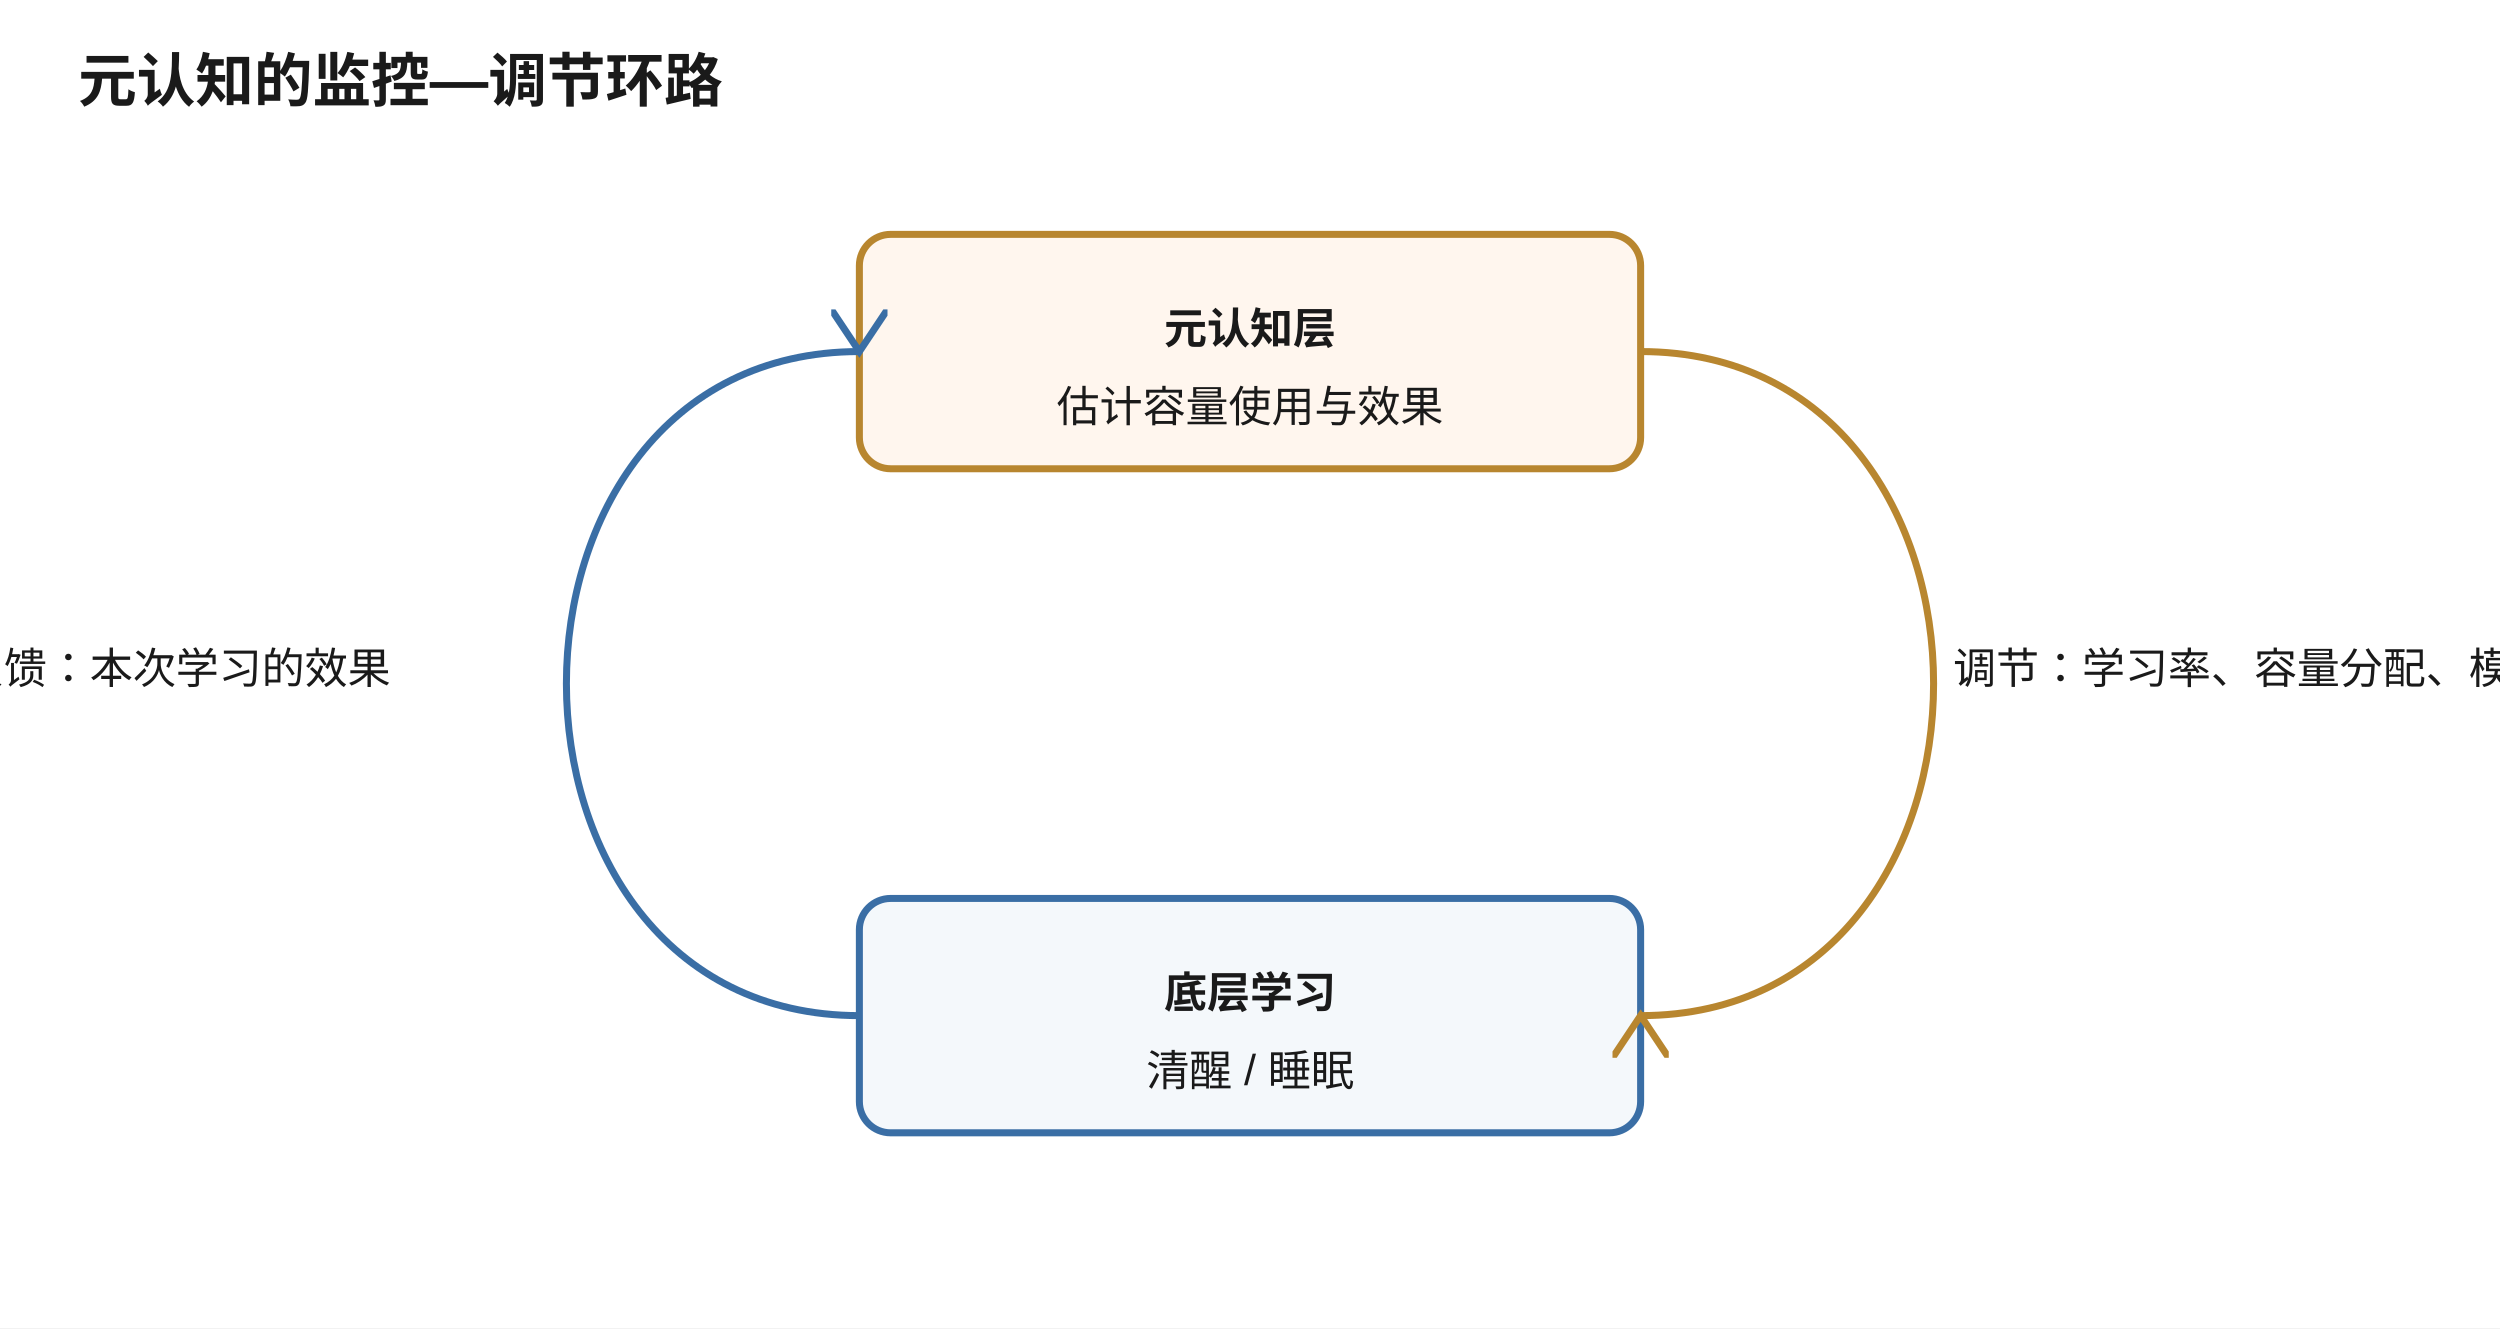
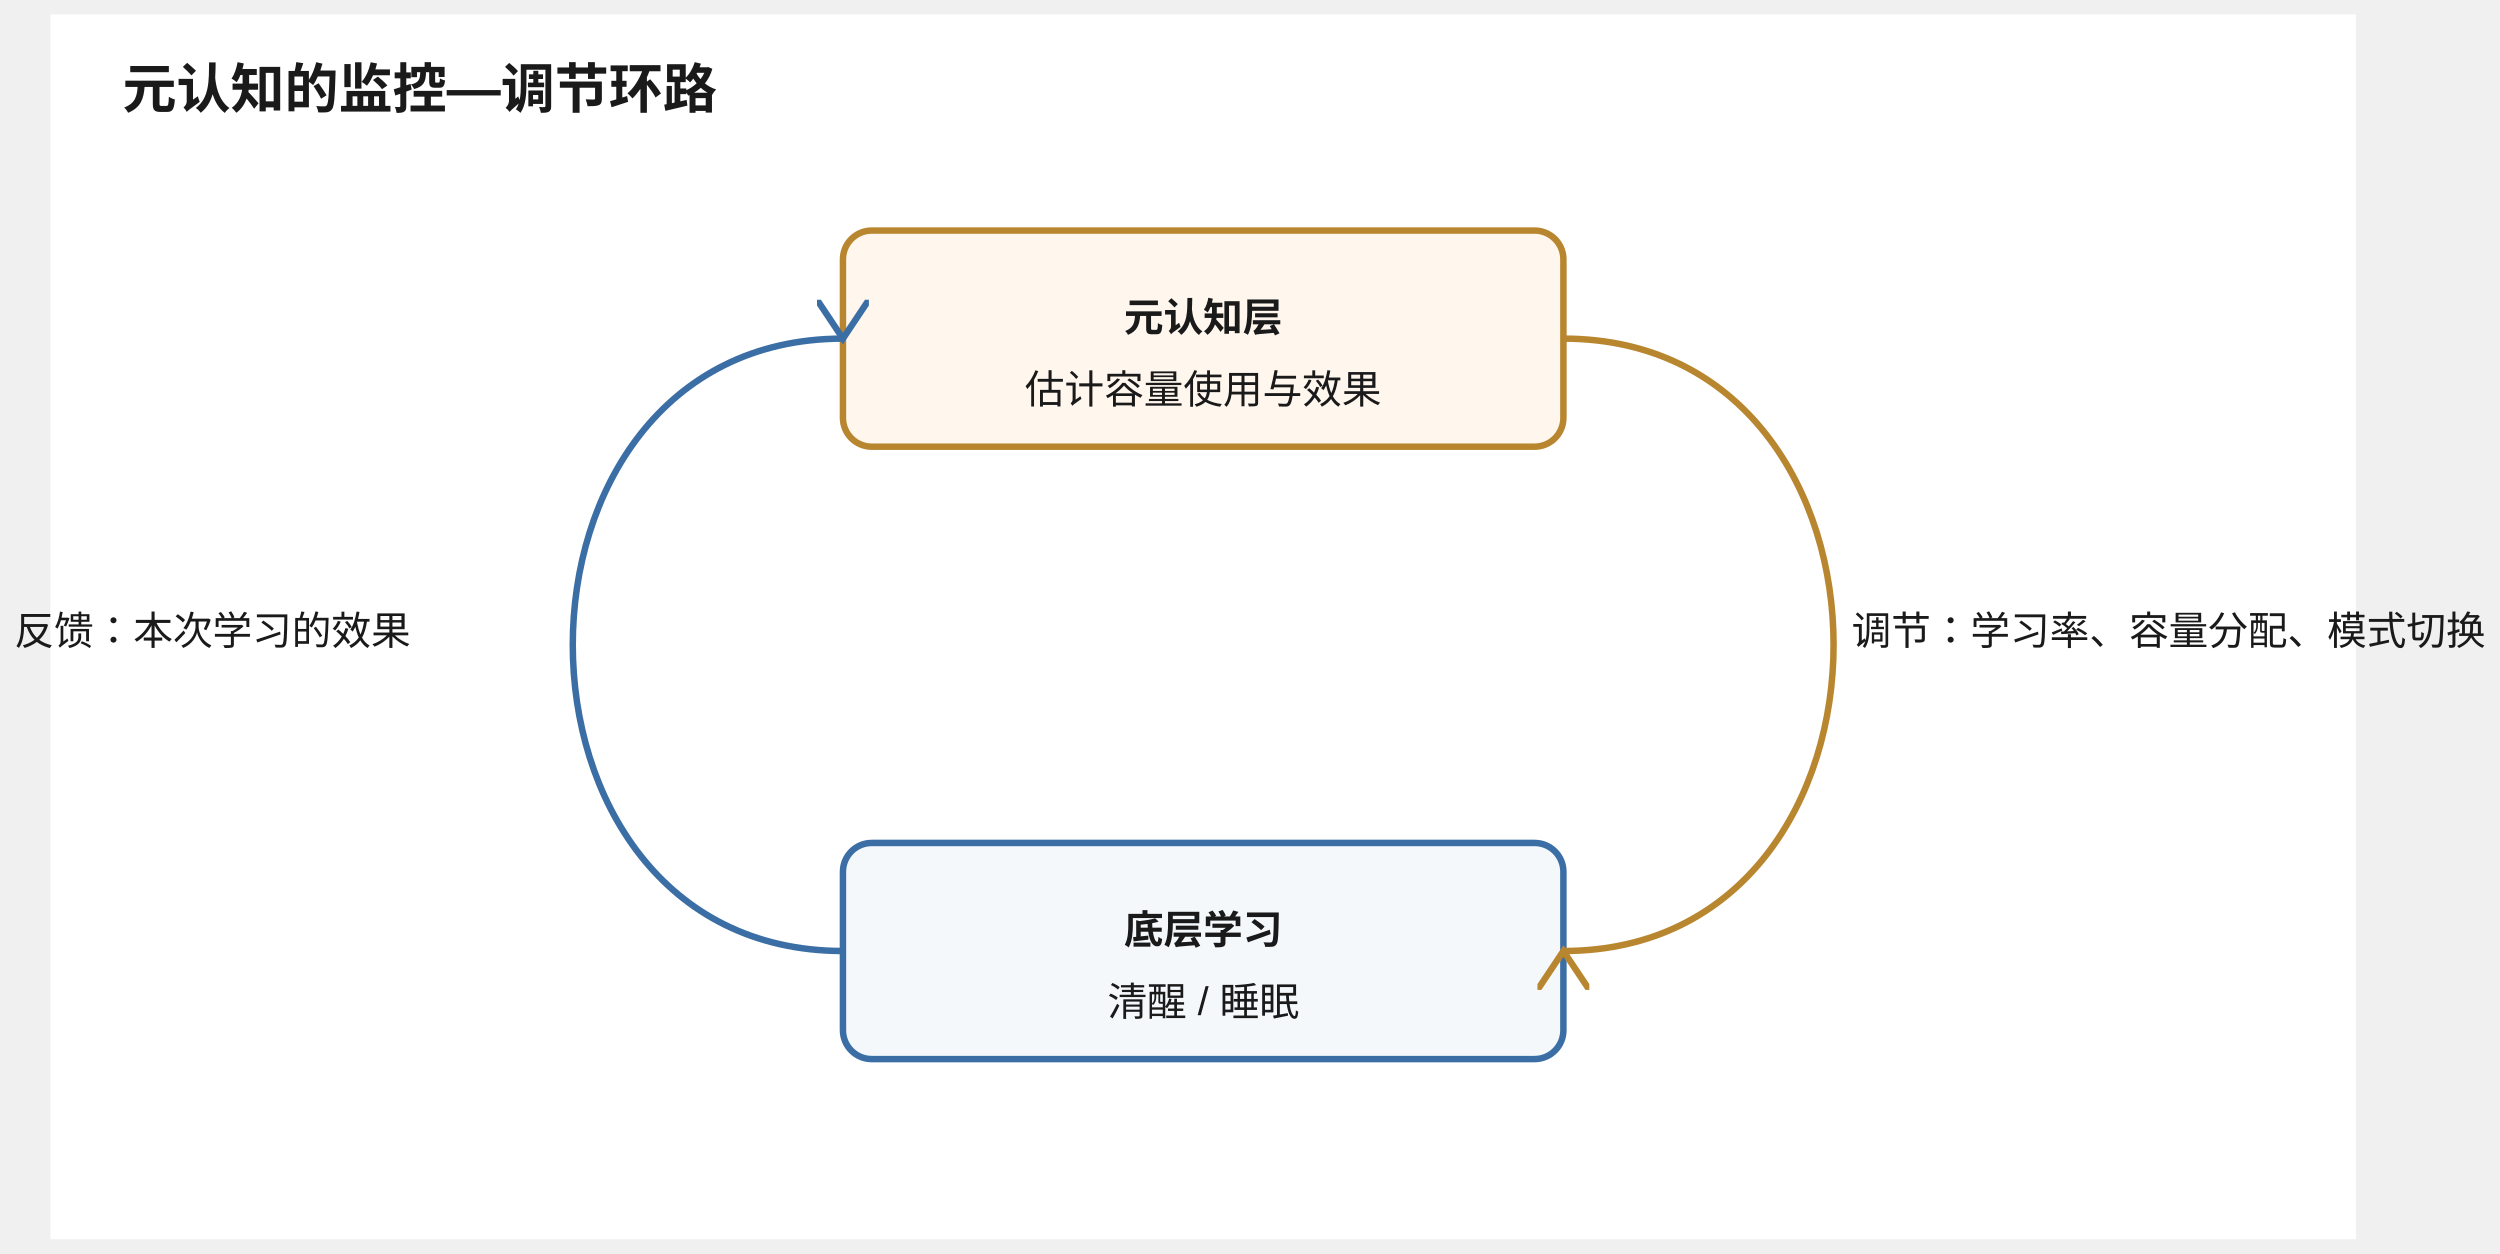
- <svg xmlns="http://www.w3.org/2000/svg" viewBox="0 0 640 340" width="640" height="340">
+ <svg xmlns="http://www.w3.org/2000/svg" viewBox="-14.0 -4.0 694.0 348.0" width="694" height="348">
  <rect x="0" y="0" width="640" height="340" fill="#ffffff" />
  <style>text{font-family:'Microsoft YaHei','SimHei',Arial,sans-serif;fill:#1a1a1a;}.s{font-family:'Times New Roman',SimSun,serif;}.t{font-size:15px;font-weight:700;}.l{font-size:11px;}.ax{stroke:#666;stroke-width:1;}.g{stroke:#cfcfcf;stroke-width:1;}</style>
  <text x="20" y="26" class="t">元认知的监控—调节环路</text>
  <rect x="220" y="60" width="200" height="60" rx="8" fill="#fff6ee" stroke="#b8862f" stroke-width="1.8" />
  <text x="320" y="88" class="l" text-anchor="middle" fill="#b8862f" font-weight="700">元认知层</text>
  <text x="320" y="108" class="l" text-anchor="middle" fill="#1a1a1a" font-weight="normal">估计容量使用与效果</text>
  <rect x="220" y="230" width="200" height="60" rx="8" fill="#f4f8fb" stroke="#3a6ea5" stroke-width="1.8" />
  <text x="320" y="258" class="l" text-anchor="middle" fill="#3a6ea5" font-weight="700">底层学习</text>
  <text x="320" y="278" class="l" text-anchor="middle" fill="#1a1a1a" font-weight="normal">清醒 / 睡眠</text>
  <path d="M420,90 C520,90 520,260 420,260" fill="none" stroke="#b8862f" stroke-width="1.8" marker-end="url(#g2)" />
  <path d="M220,260 C120,260 120,90 220,90" fill="none" stroke="#3a6ea5" stroke-width="1.8" marker-end="url(#g1)" />
  <defs>
    <marker id="g1" markerWidth="8" markerHeight="8" refX="4" refY="6" orient="auto">
      <path d="M0,0 L4,6 L8,0" fill="none" stroke="#3a6ea5" />
    </marker>
    <marker id="g2" markerWidth="8" markerHeight="8" refX="4" refY="6" orient="auto">
      <path d="M0,0 L4,6 L8,0" fill="none" stroke="#b8862f" />
    </marker>
  </defs>
  <text x="500" y="175" class="l" text-anchor="start" fill="#b8862f" font-weight="normal">调节：学习率、容量分配、模式切换</text>
  <text x="100" y="175" class="l" text-anchor="end" fill="#3a6ea5" font-weight="normal">反馈：本次学习的效果</text>
</svg>
